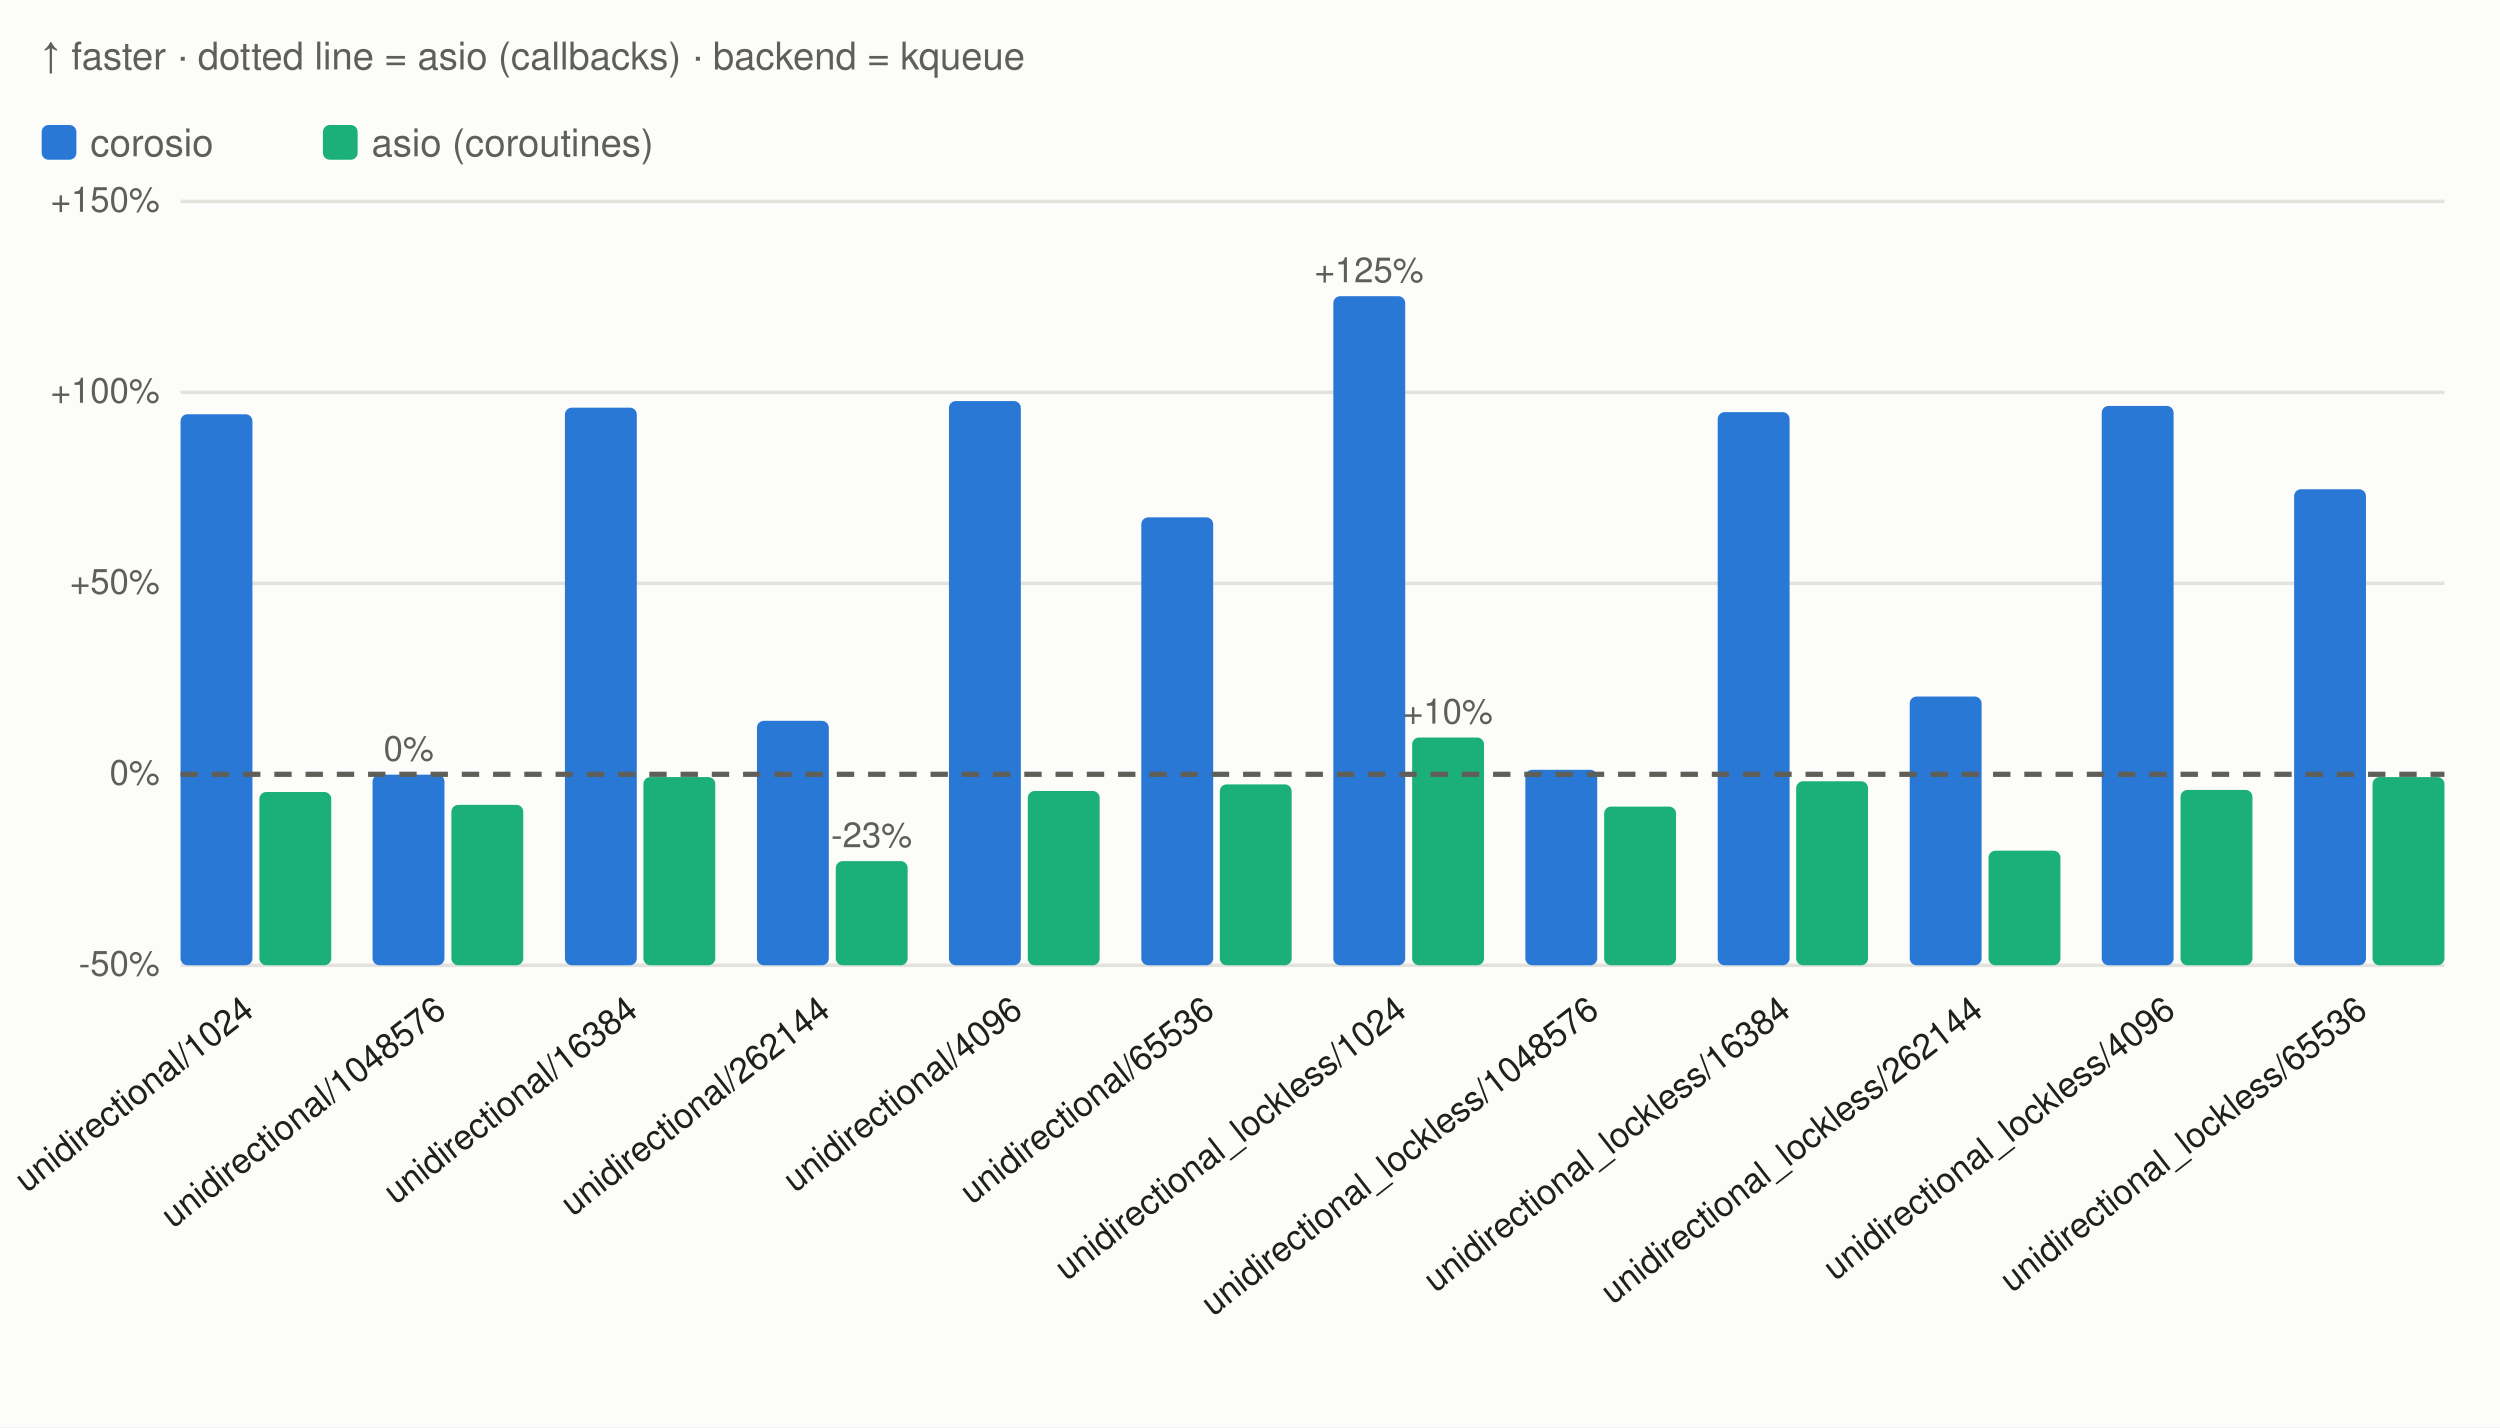
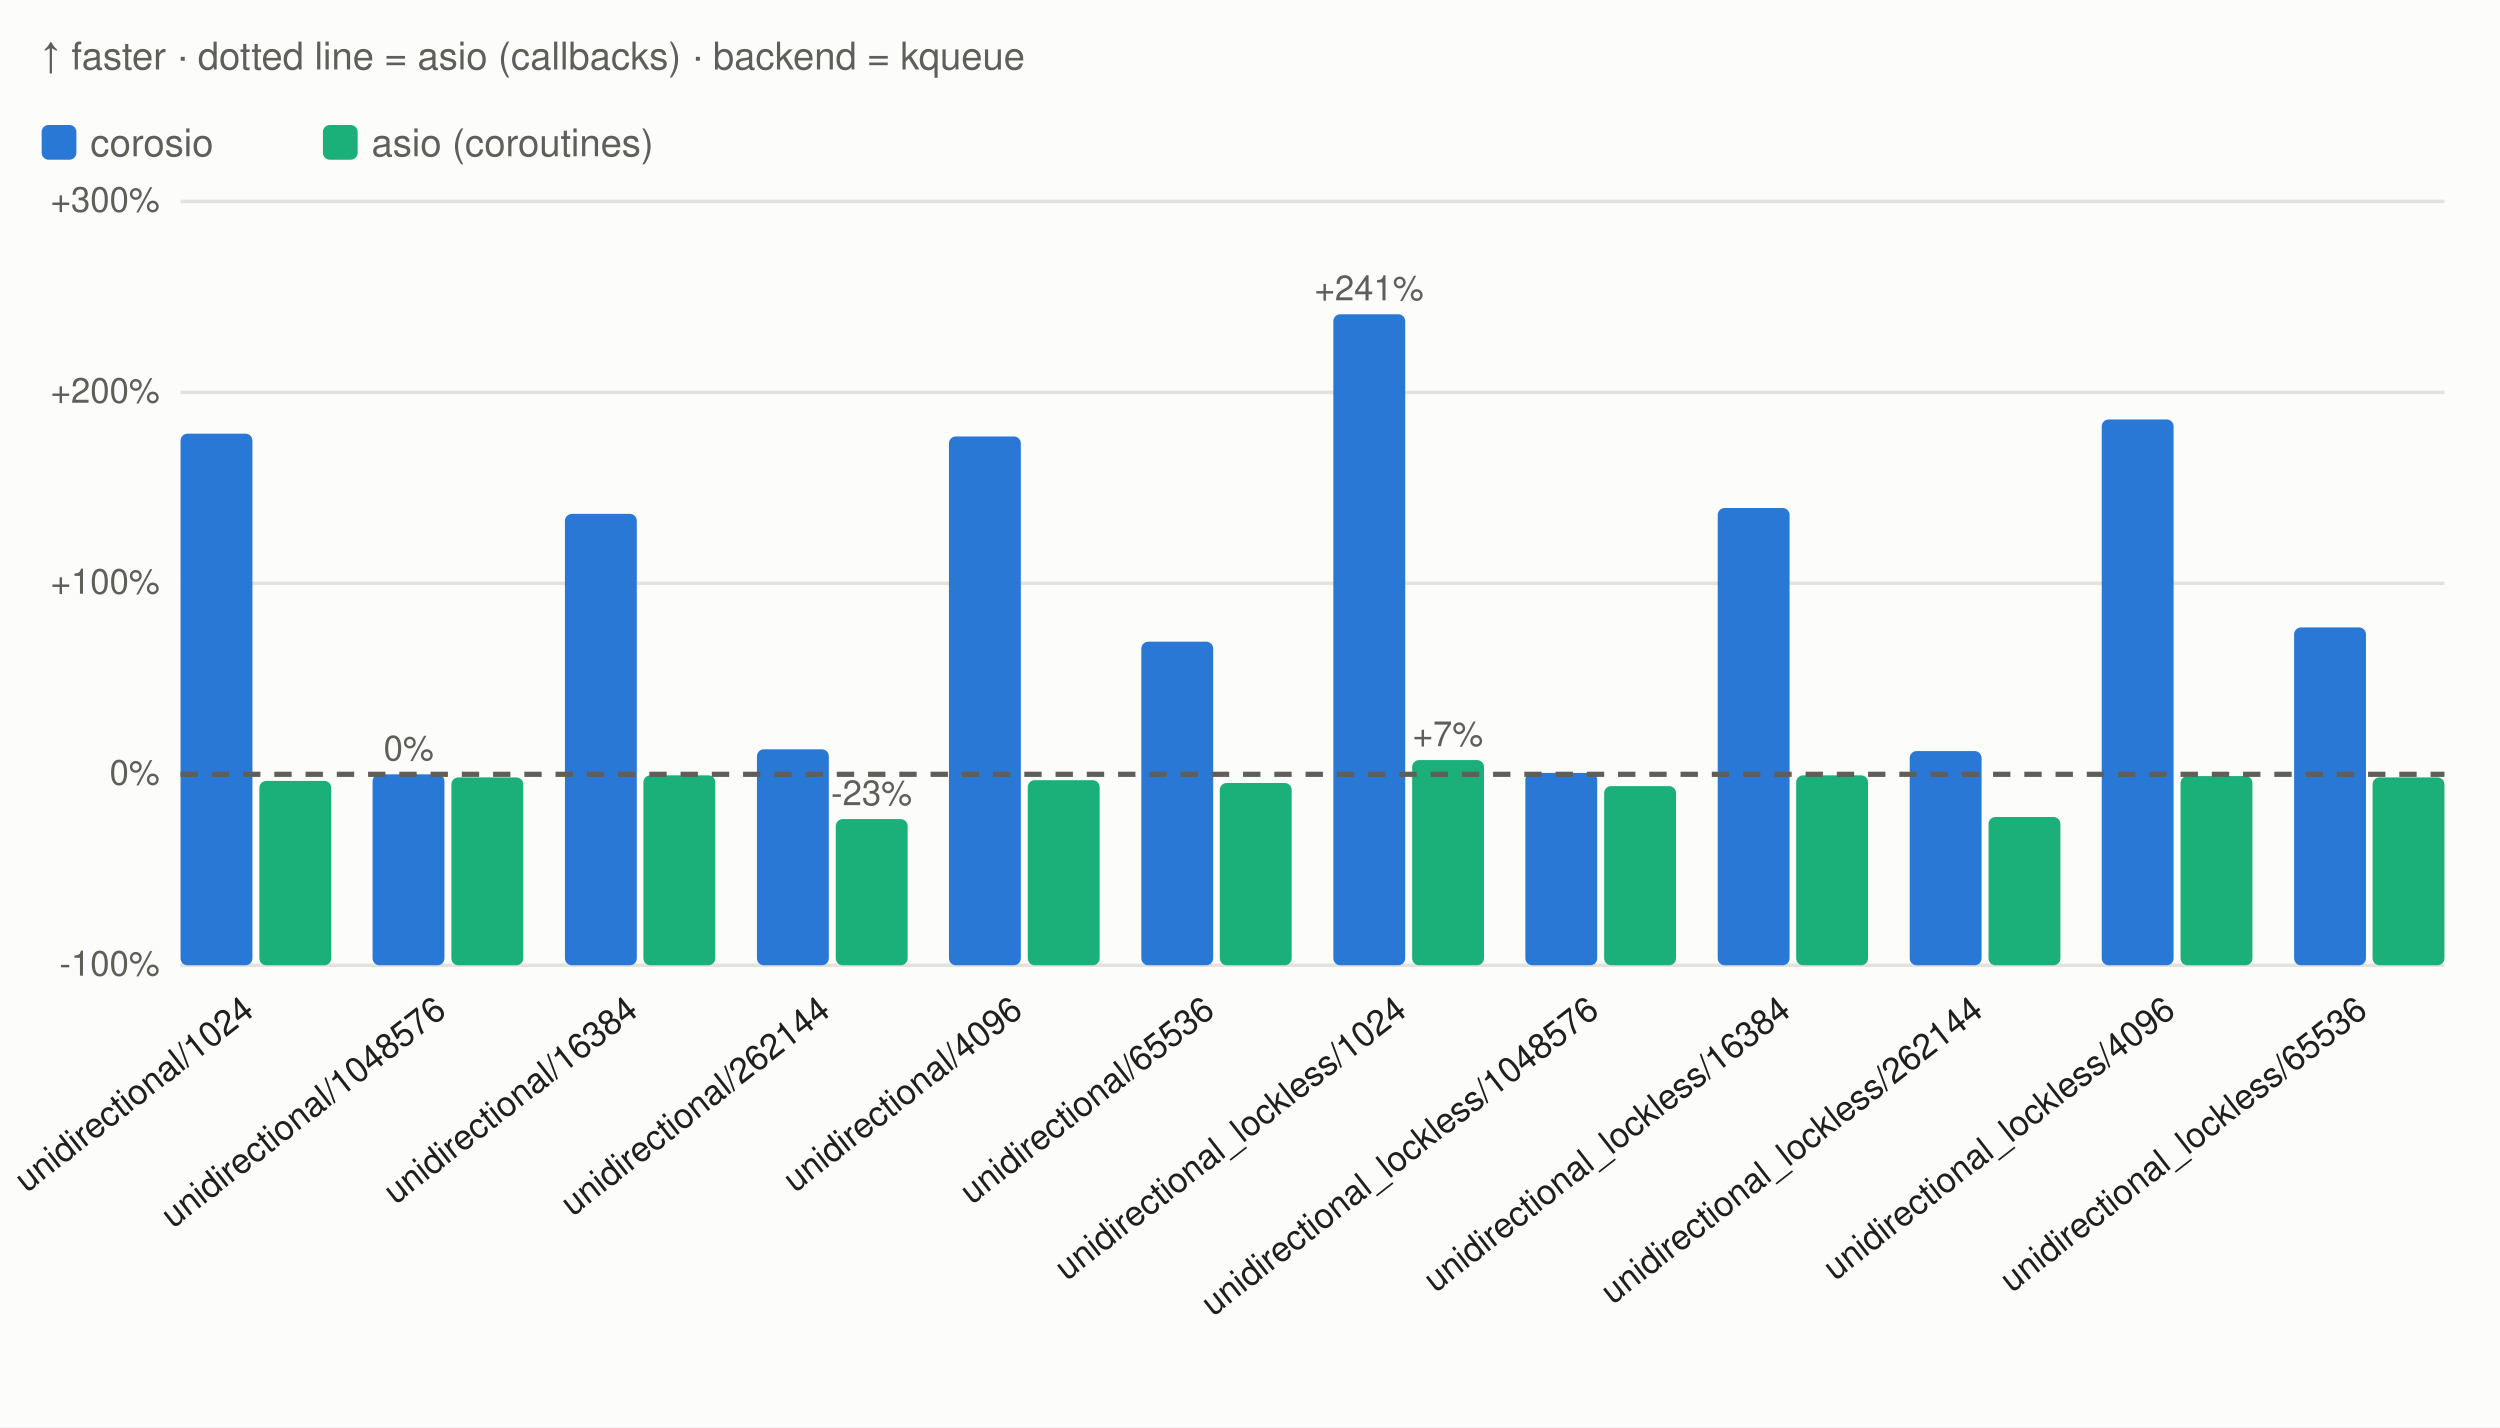
<svg xmlns="http://www.w3.org/2000/svg" class="bch-chart" width="720" height="411" viewBox="0 0 720 411">
  <style>.bch-chart{width:100%;height:auto;overflow:visible}.imageblock.bch-block{align-items:stretch}.imageblock.bch-block .content{width:100%}.bch-seg-label{fill:#ffffff;font-weight:700}html.dark .bch-exact&gt;summary.title,html.dark .bch-exact summary.title{color:var(--text-main-text-primary,#ffffff)}.boostlook .doc .openblock.bch-card{border:1px solid var(--border-border-secondary,#e3e2dc);border-radius:10px;padding:14px 14px 4px;margin-top:1.4rem;margin-bottom:1.4rem}.boostlook .doc .bch-card .imageblock.bch-block{margin-top:0;margin-bottom:0.25rem}.boostlook .doc .bch-card details.bch-exact{margin-top:0;margin-bottom:0.5rem;margin-left:0}.boostlook .doc .bch-card details.bch-exact&gt;summary{margin-left:2rem}.boostlook .doc .bch-card table.stretch,.boostlook #content .bch-card table.stretch{width:100%;margin-left:0;font-size:0.88em}.boostlook .doc .bch-card table.stretch td,.boostlook .doc .bch-card table.stretch th{padding:0.3rem 0.55rem}@media (prefers-color-scheme: dark) {.bch-surface{fill:#1a1a19}.bch-ink{fill:#ffffff}.bch-ink2{fill:#c3c2b7}.bch-grid{stroke:#3a3a38}.bch-zero{stroke:#c3c2b7}.bch-s-native{fill:#3987e5}.bch-s-uring{fill:#d95926}.bch-s-cb{fill:#199e70}.bch-div-pos{fill:#3987e5}.bch-div-neg{fill:#e66767}.bch-div-mid{fill:#383835}}html:not(.dark) .bch-surface{fill:transparent}html:not(.dark) .bch-ink{fill:#1f1f1e}html:not(.dark) .bch-ink2{fill:#5f5e58}html:not(.dark) .bch-grid{stroke:#e3e2dc}html:not(.dark) .bch-zero{stroke:#5f5e58}html:not(.dark) .bch-s-native{fill:#2a78d6}html:not(.dark) .bch-s-uring{fill:#eb6834}html:not(.dark) .bch-s-cb{fill:#1baf7a}html:not(.dark) .bch-div-pos{fill:#2a78d6}html:not(.dark) .bch-div-neg{fill:#e34948}html:not(.dark) .bch-div-mid{fill:#f0efec}html.dark .bch-surface{fill:transparent}html.dark .bch-ink{fill:#ffffff}html.dark .bch-ink2{fill:#c3c2b7}html.dark .bch-grid{stroke:#3a3a38}html.dark .bch-zero{stroke:#c3c2b7}html.dark .bch-s-native{fill:#3987e5}html.dark .bch-s-uring{fill:#d95926}html.dark .bch-s-cb{fill:#199e70}html.dark .bch-div-pos{fill:#3987e5}html.dark .bch-div-neg{fill:#e66767}html.dark .bch-div-mid{fill:#383835}</style>
  <rect width="720" height="411" class="bch-surface" fill="#fcfcfb" />
  <text x="12" y="20" font-family="-apple-system,Segoe UI,Helvetica,Arial,sans-serif" font-size="11" class="bch-ink2" fill="#5f5e58">↑ faster · dotted line = asio (callbacks) · backend = kqueue</text>
  <rect x="12" y="36" width="10" height="10" rx="2" class="bch-s-native" fill="#2a78d6" />
  <text x="26" y="45" font-family="-apple-system,Segoe UI,Helvetica,Arial,sans-serif" font-size="11" class="bch-ink2" fill="#5f5e58">corosio</text>
  <rect x="93" y="36" width="10" height="10" rx="2" class="bch-s-cb" fill="#1baf7a" />
  <text x="107" y="45" font-family="-apple-system,Segoe UI,Helvetica,Arial,sans-serif" font-size="11" class="bch-ink2" fill="#5f5e58">asio (coroutines)</text>
  <line x1="52" y1="278.0" x2="704" y2="278.0" class="bch-grid" stroke="#e3e2dc" stroke-width="1" />
-   <text x="46" y="281.0" font-family="-apple-system,Segoe UI,Helvetica,Arial,sans-serif" font-size="10" class="bch-ink2" fill="#5f5e58" text-anchor="end">-50%</text>
+   <text x="46" y="281.0" font-family="-apple-system,Segoe UI,Helvetica,Arial,sans-serif" font-size="10" class="bch-ink2" fill="#5f5e58" text-anchor="end">-100%</text>
  <line x1="52" y1="168.0" x2="704" y2="168.0" class="bch-grid" stroke="#e3e2dc" stroke-width="1" />
-   <text x="46" y="171.0" font-family="-apple-system,Segoe UI,Helvetica,Arial,sans-serif" font-size="10" class="bch-ink2" fill="#5f5e58" text-anchor="end">+50%</text>
+   <text x="46" y="171.0" font-family="-apple-system,Segoe UI,Helvetica,Arial,sans-serif" font-size="10" class="bch-ink2" fill="#5f5e58" text-anchor="end">+100%</text>
  <line x1="52" y1="113.0" x2="704" y2="113.0" class="bch-grid" stroke="#e3e2dc" stroke-width="1" />
-   <text x="46" y="116.0" font-family="-apple-system,Segoe UI,Helvetica,Arial,sans-serif" font-size="10" class="bch-ink2" fill="#5f5e58" text-anchor="end">+100%</text>
+   <text x="46" y="116.0" font-family="-apple-system,Segoe UI,Helvetica,Arial,sans-serif" font-size="10" class="bch-ink2" fill="#5f5e58" text-anchor="end">+200%</text>
  <line x1="52" y1="58.0" x2="704" y2="58.0" class="bch-grid" stroke="#e3e2dc" stroke-width="1" />
-   <text x="46" y="61.0" font-family="-apple-system,Segoe UI,Helvetica,Arial,sans-serif" font-size="10" class="bch-ink2" fill="#5f5e58" text-anchor="end">+150%</text>
+   <text x="46" y="61.0" font-family="-apple-system,Segoe UI,Helvetica,Arial,sans-serif" font-size="10" class="bch-ink2" fill="#5f5e58" text-anchor="end">+300%</text>
  <text x="46" y="226.0" font-family="-apple-system,Segoe UI,Helvetica,Arial,sans-serif" font-size="10" class="bch-ink2" fill="#5f5e58" text-anchor="end">0%</text>
-   <rect x="52.0" y="119.3" width="20.7" height="158.7" rx="2" class="bch-s-native" fill="#2a78d6" />
-   <rect x="74.7" y="228.1" width="20.7" height="49.9" rx="2" class="bch-s-cb" fill="#1baf7a" />
+   <rect x="52.0" y="124.9" width="20.7" height="153.1" rx="2" class="bch-s-native" fill="#2a78d6" />
+   <rect x="74.7" y="224.9" width="20.7" height="53.1" rx="2" class="bch-s-cb" fill="#1baf7a" />
  <text x="73.7" y="292.0" font-family="-apple-system,Segoe UI,Helvetica,Arial,sans-serif" font-size="10" class="bch-ink" fill="#1f1f1e" text-anchor="end" transform="rotate(-38 73.7 292.0)">unidirectional/1024</text>
-   <rect x="107.3" y="223.1" width="20.7" height="54.9" rx="2" class="bch-s-native" fill="#2a78d6" />
-   <text x="117.7" y="219.1" font-family="-apple-system,Segoe UI,Helvetica,Arial,sans-serif" font-size="10" class="bch-ink2" fill="#5f5e58" text-anchor="middle">0%</text>
-   <rect x="130.0" y="231.8" width="20.7" height="46.2" rx="2" class="bch-s-cb" fill="#1baf7a" />
+   <rect x="107.3" y="223.0" width="20.7" height="55.0" rx="2" class="bch-s-native" fill="#2a78d6" />
+   <text x="117.7" y="219.0" font-family="-apple-system,Segoe UI,Helvetica,Arial,sans-serif" font-size="10" class="bch-ink2" fill="#5f5e58" text-anchor="middle">0%</text>
+   <rect x="130.0" y="223.9" width="20.7" height="54.1" rx="2" class="bch-s-cb" fill="#1baf7a" />
  <text x="129.0" y="292.0" font-family="-apple-system,Segoe UI,Helvetica,Arial,sans-serif" font-size="10" class="bch-ink" fill="#1f1f1e" text-anchor="end" transform="rotate(-38 129.0 292.0)">unidirectional/1048576</text>
-   <rect x="162.7" y="117.4" width="20.7" height="160.6" rx="2" class="bch-s-native" fill="#2a78d6" />
-   <rect x="185.3" y="223.8" width="20.7" height="54.2" rx="2" class="bch-s-cb" fill="#1baf7a" />
+   <rect x="162.7" y="148.0" width="20.7" height="130.0" rx="2" class="bch-s-native" fill="#2a78d6" />
+   <rect x="185.3" y="223.3" width="20.7" height="54.7" rx="2" class="bch-s-cb" fill="#1baf7a" />
  <text x="184.3" y="292.0" font-family="-apple-system,Segoe UI,Helvetica,Arial,sans-serif" font-size="10" class="bch-ink" fill="#1f1f1e" text-anchor="end" transform="rotate(-38 184.3 292.0)">unidirectional/16384</text>
-   <rect x="218.0" y="207.6" width="20.7" height="70.4" rx="2" class="bch-s-native" fill="#2a78d6" />
-   <rect x="240.7" y="248.0" width="20.7" height="30.0" rx="2" class="bch-s-cb" fill="#1baf7a" />
-   <text x="251.0" y="244.0" font-family="-apple-system,Segoe UI,Helvetica,Arial,sans-serif" font-size="10" class="bch-ink2" fill="#5f5e58" text-anchor="middle">-23%</text>
+   <rect x="218.0" y="215.8" width="20.7" height="62.2" rx="2" class="bch-s-native" fill="#2a78d6" />
+   <rect x="240.7" y="235.9" width="20.7" height="42.1" rx="2" class="bch-s-cb" fill="#1baf7a" />
+   <text x="251.0" y="231.9" font-family="-apple-system,Segoe UI,Helvetica,Arial,sans-serif" font-size="10" class="bch-ink2" fill="#5f5e58" text-anchor="middle">-23%</text>
  <text x="239.7" y="292.0" font-family="-apple-system,Segoe UI,Helvetica,Arial,sans-serif" font-size="10" class="bch-ink" fill="#1f1f1e" text-anchor="end" transform="rotate(-38 239.7 292.0)">unidirectional/262144</text>
-   <rect x="273.3" y="115.5" width="20.7" height="162.5" rx="2" class="bch-s-native" fill="#2a78d6" />
-   <rect x="296.0" y="227.8" width="20.7" height="50.2" rx="2" class="bch-s-cb" fill="#1baf7a" />
+   <rect x="273.3" y="125.7" width="20.7" height="152.3" rx="2" class="bch-s-native" fill="#2a78d6" />
+   <rect x="296.0" y="224.7" width="20.7" height="53.3" rx="2" class="bch-s-cb" fill="#1baf7a" />
  <text x="295.0" y="292.0" font-family="-apple-system,Segoe UI,Helvetica,Arial,sans-serif" font-size="10" class="bch-ink" fill="#1f1f1e" text-anchor="end" transform="rotate(-38 295.0 292.0)">unidirectional/4096</text>
-   <rect x="328.7" y="149.0" width="20.7" height="129.0" rx="2" class="bch-s-native" fill="#2a78d6" />
-   <rect x="351.3" y="225.9" width="20.7" height="52.1" rx="2" class="bch-s-cb" fill="#1baf7a" />
+   <rect x="328.7" y="184.8" width="20.7" height="93.2" rx="2" class="bch-s-native" fill="#2a78d6" />
+   <rect x="351.3" y="225.5" width="20.7" height="52.5" rx="2" class="bch-s-cb" fill="#1baf7a" />
  <text x="350.3" y="292.0" font-family="-apple-system,Segoe UI,Helvetica,Arial,sans-serif" font-size="10" class="bch-ink" fill="#1f1f1e" text-anchor="end" transform="rotate(-38 350.3 292.0)">unidirectional/65536</text>
-   <rect x="384.0" y="85.3" width="20.7" height="192.7" rx="2" class="bch-s-native" fill="#2a78d6" />
-   <text x="394.3" y="81.3" font-family="-apple-system,Segoe UI,Helvetica,Arial,sans-serif" font-size="10" class="bch-ink2" fill="#5f5e58" text-anchor="middle">+125%</text>
-   <rect x="406.7" y="212.4" width="20.7" height="65.6" rx="2" class="bch-s-cb" fill="#1baf7a" />
-   <text x="417.0" y="208.4" font-family="-apple-system,Segoe UI,Helvetica,Arial,sans-serif" font-size="10" class="bch-ink2" fill="#5f5e58" text-anchor="middle">+10%</text>
+   <rect x="384.0" y="90.5" width="20.7" height="187.5" rx="2" class="bch-s-native" fill="#2a78d6" />
+   <text x="394.3" y="86.5" font-family="-apple-system,Segoe UI,Helvetica,Arial,sans-serif" font-size="10" class="bch-ink2" fill="#5f5e58" text-anchor="middle">+241%</text>
+   <rect x="406.7" y="218.9" width="20.7" height="59.1" rx="2" class="bch-s-cb" fill="#1baf7a" />
+   <text x="417.0" y="214.9" font-family="-apple-system,Segoe UI,Helvetica,Arial,sans-serif" font-size="10" class="bch-ink2" fill="#5f5e58" text-anchor="middle">+7%</text>
  <text x="405.7" y="292.0" font-family="-apple-system,Segoe UI,Helvetica,Arial,sans-serif" font-size="10" class="bch-ink" fill="#1f1f1e" text-anchor="end" transform="rotate(-38 405.7 292.0)">unidirectional_lockless/1024</text>
-   <rect x="439.3" y="221.7" width="20.7" height="56.3" rx="2" class="bch-s-native" fill="#2a78d6" />
-   <rect x="462.0" y="232.3" width="20.7" height="45.7" rx="2" class="bch-s-cb" fill="#1baf7a" />
+   <rect x="439.3" y="222.6" width="20.7" height="55.4" rx="2" class="bch-s-native" fill="#2a78d6" />
+   <rect x="462.0" y="226.4" width="20.7" height="51.6" rx="2" class="bch-s-cb" fill="#1baf7a" />
  <text x="461.0" y="292.0" font-family="-apple-system,Segoe UI,Helvetica,Arial,sans-serif" font-size="10" class="bch-ink" fill="#1f1f1e" text-anchor="end" transform="rotate(-38 461.0 292.0)">unidirectional_lockless/1048576</text>
-   <rect x="494.7" y="118.7" width="20.7" height="159.3" rx="2" class="bch-s-native" fill="#2a78d6" />
-   <rect x="517.3" y="225.0" width="20.7" height="53.0" rx="2" class="bch-s-cb" fill="#1baf7a" />
+   <rect x="494.7" y="146.3" width="20.7" height="131.7" rx="2" class="bch-s-native" fill="#2a78d6" />
+   <rect x="517.3" y="223.3" width="20.7" height="54.7" rx="2" class="bch-s-cb" fill="#1baf7a" />
  <text x="516.3" y="292.0" font-family="-apple-system,Segoe UI,Helvetica,Arial,sans-serif" font-size="10" class="bch-ink" fill="#1f1f1e" text-anchor="end" transform="rotate(-38 516.3 292.0)">unidirectional_lockless/16384</text>
-   <rect x="550.0" y="200.6" width="20.7" height="77.4" rx="2" class="bch-s-native" fill="#2a78d6" />
-   <rect x="572.7" y="245.0" width="20.7" height="33.0" rx="2" class="bch-s-cb" fill="#1baf7a" />
+   <rect x="550.0" y="216.3" width="20.7" height="61.7" rx="2" class="bch-s-native" fill="#2a78d6" />
+   <rect x="572.7" y="235.3" width="20.7" height="42.7" rx="2" class="bch-s-cb" fill="#1baf7a" />
  <text x="571.7" y="292.0" font-family="-apple-system,Segoe UI,Helvetica,Arial,sans-serif" font-size="10" class="bch-ink" fill="#1f1f1e" text-anchor="end" transform="rotate(-38 571.7 292.0)">unidirectional_lockless/262144</text>
-   <rect x="605.3" y="116.9" width="20.7" height="161.1" rx="2" class="bch-s-native" fill="#2a78d6" />
-   <rect x="628.0" y="227.5" width="20.7" height="50.5" rx="2" class="bch-s-cb" fill="#1baf7a" />
+   <rect x="605.3" y="120.8" width="20.7" height="157.2" rx="2" class="bch-s-native" fill="#2a78d6" />
+   <rect x="628.0" y="223.5" width="20.7" height="54.5" rx="2" class="bch-s-cb" fill="#1baf7a" />
  <text x="627.0" y="292.0" font-family="-apple-system,Segoe UI,Helvetica,Arial,sans-serif" font-size="10" class="bch-ink" fill="#1f1f1e" text-anchor="end" transform="rotate(-38 627.0 292.0)">unidirectional_lockless/4096</text>
-   <rect x="660.7" y="140.9" width="20.7" height="137.1" rx="2" class="bch-s-native" fill="#2a78d6" />
-   <rect x="683.3" y="223.8" width="20.7" height="54.2" rx="2" class="bch-s-cb" fill="#1baf7a" />
+   <rect x="660.7" y="180.7" width="20.7" height="97.3" rx="2" class="bch-s-native" fill="#2a78d6" />
+   <rect x="683.3" y="223.9" width="20.7" height="54.1" rx="2" class="bch-s-cb" fill="#1baf7a" />
  <text x="682.3" y="292.0" font-family="-apple-system,Segoe UI,Helvetica,Arial,sans-serif" font-size="10" class="bch-ink" fill="#1f1f1e" text-anchor="end" transform="rotate(-38 682.3 292.0)">unidirectional_lockless/65536</text>
  <line x1="52" y1="223.0" x2="704" y2="223.0" class="bch-zero" stroke="#5f5e58" stroke-width="1.5" stroke-dasharray="5 4" />
</svg>
